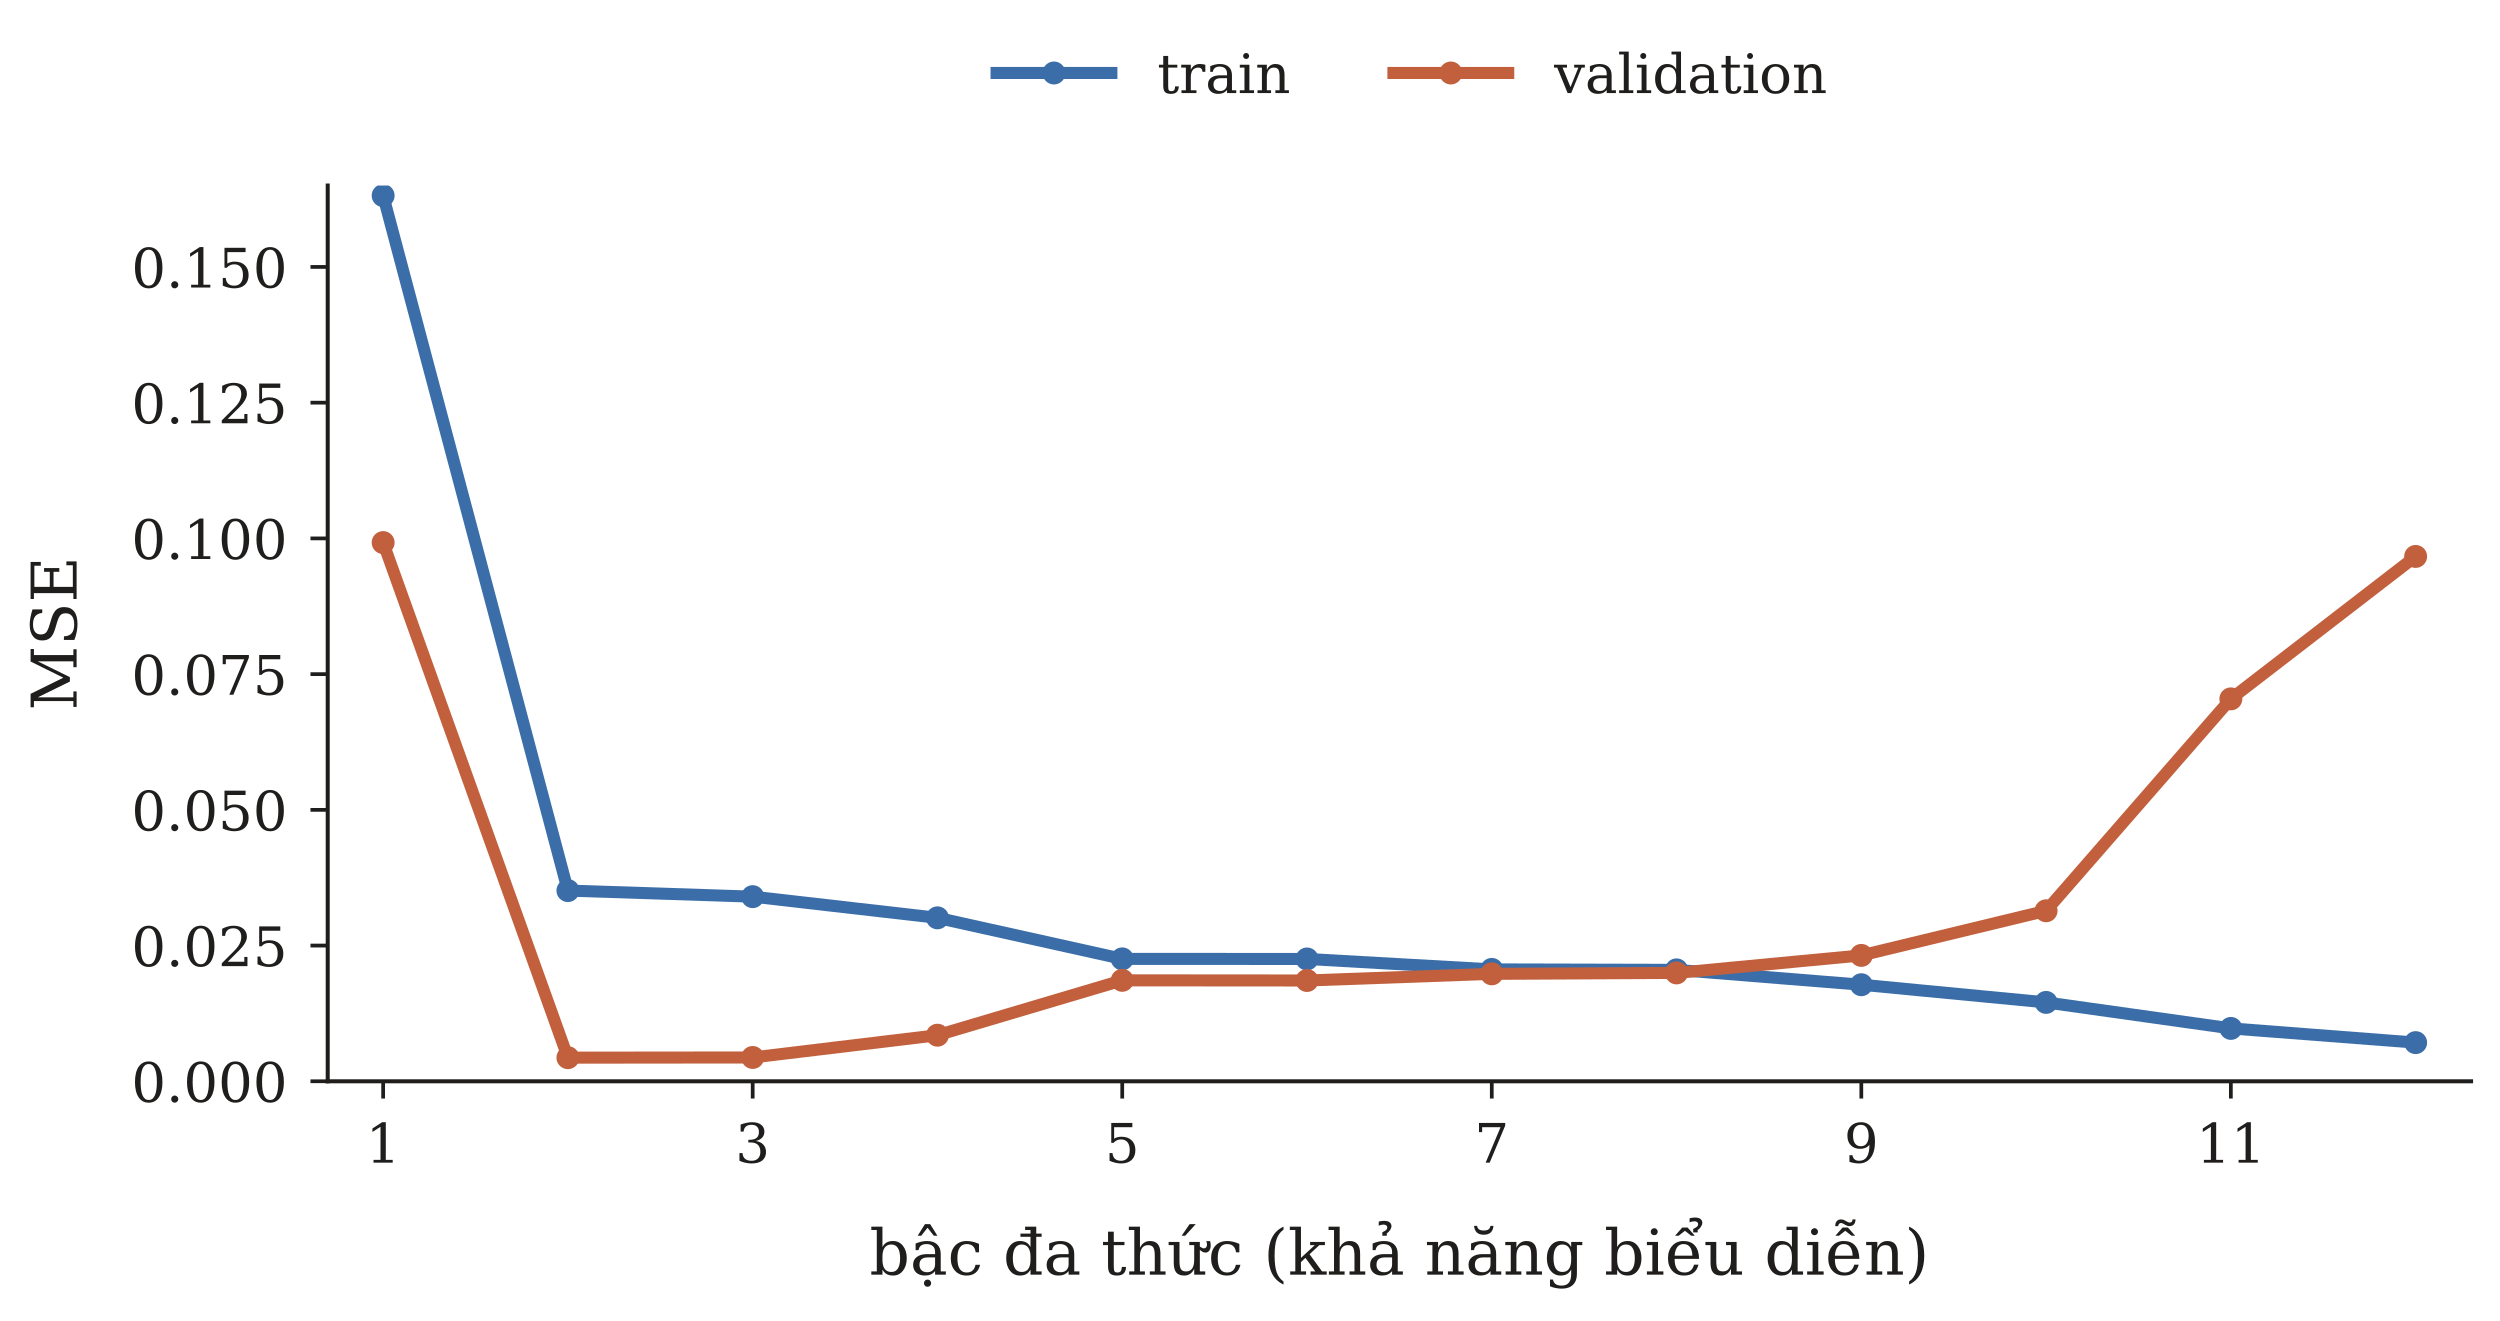
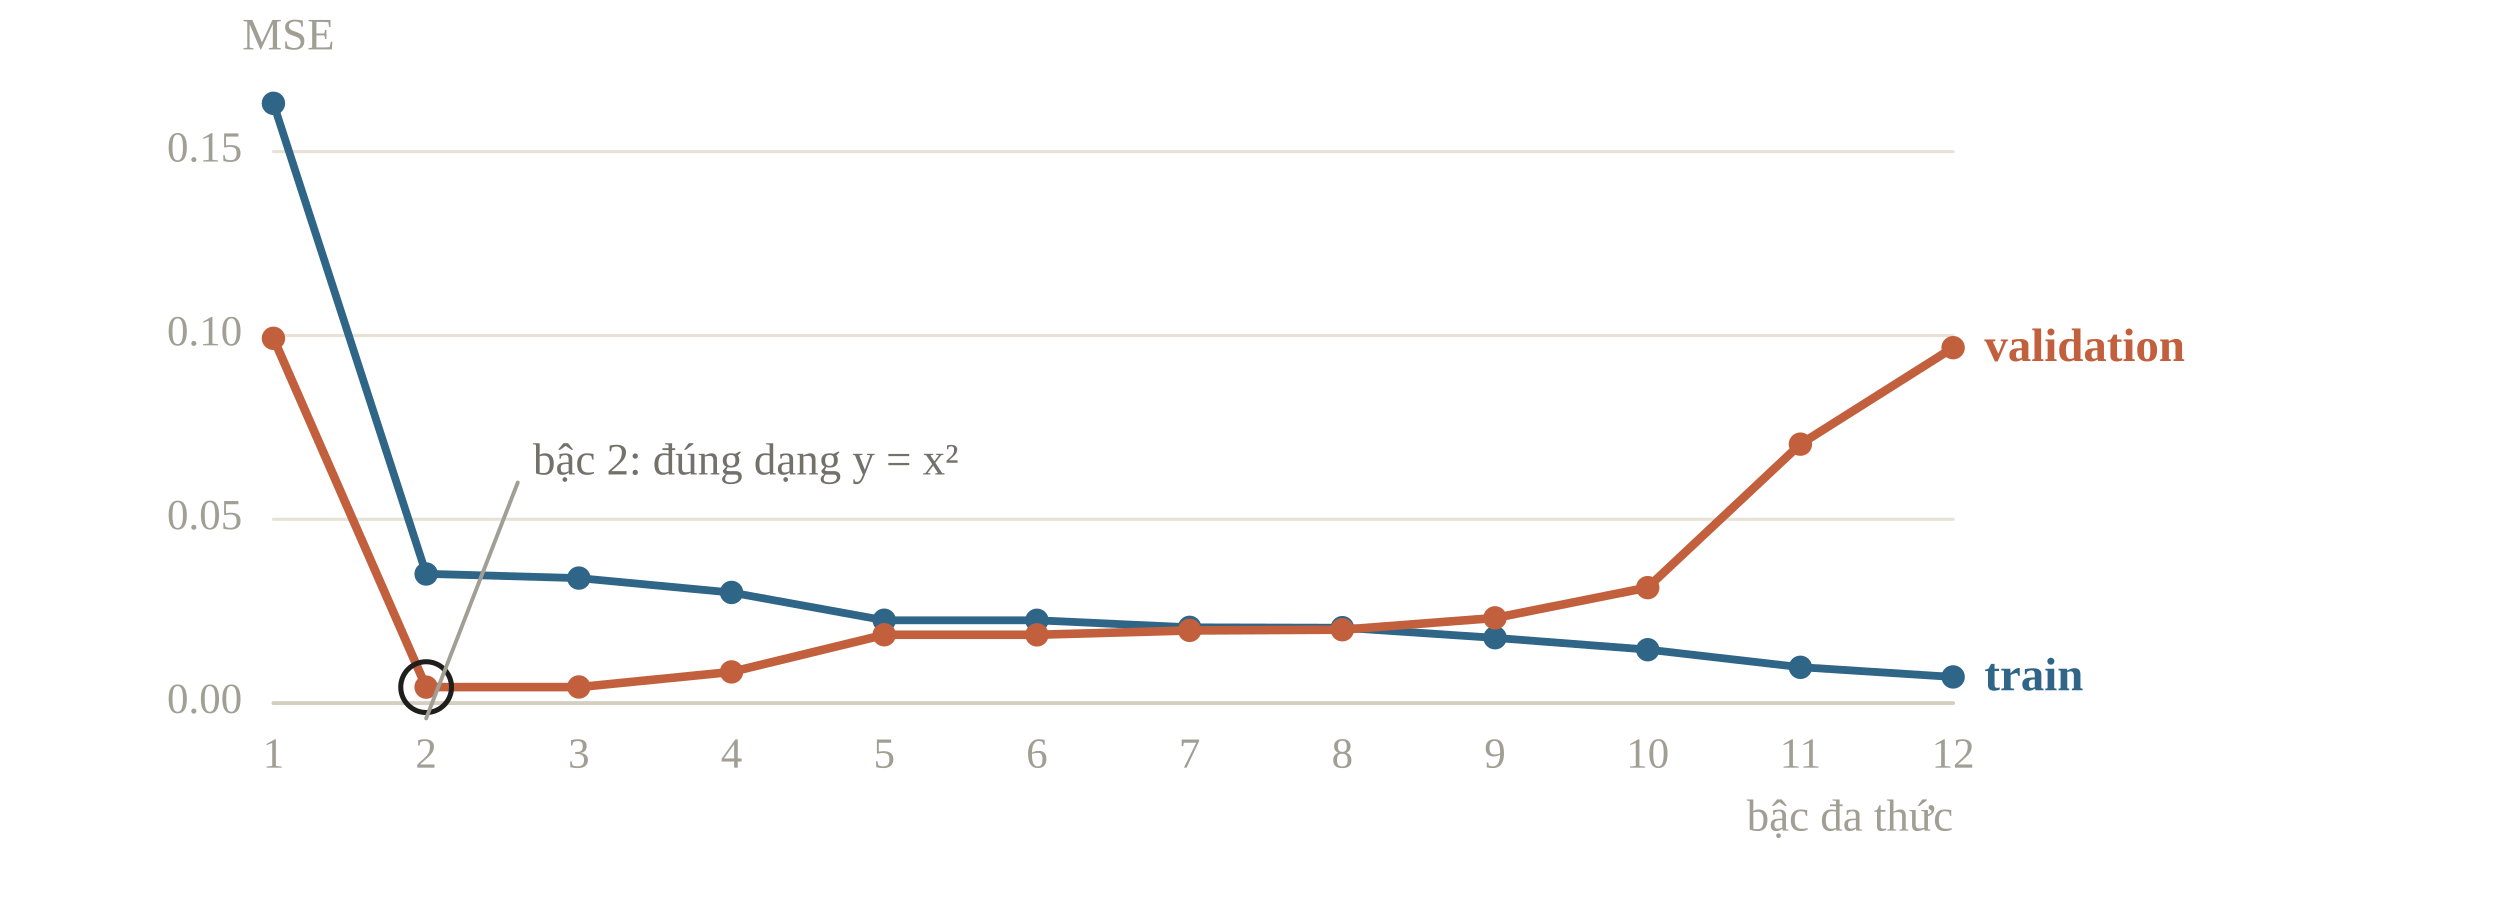
- <svg xmlns="http://www.w3.org/2000/svg" xmlns:xlink="http://www.w3.org/1999/xlink" style="font-family:var(--serif,Lora,Georgia,serif);color:var(--text,#1f1e1c)" width="435.458pt" height="230.043pt" viewBox="0 0 435.458 230.043" version="1.1">
-   <defs>
-     <style type="text/css">*{stroke-linejoin: round; stroke-linecap: butt}</style>
-   </defs>
-   <g id="figure_1">
-     <g id="patch_1">
-       <path d="M 0 230.043  L 435.458 230.043  L 435.458 0  L 0 0  L 0 230.043  z " style="fill: none" />
-     </g>
-     <g id="axes_1">
-       <g id="patch_2">
-         <path d="M 57.082 188.343  L 430.418 188.343  L 430.418 32.316  L 57.082 32.316  L 57.082 188.343  z " style="fill: none" />
-       </g>
-       <g id="matplotlib.axis_1">
-         <g id="xtick_1">
-           <g id="line2d_1">
-             <defs>
-               <path id="m04e37d9cc8" d="M 0 0  L 0 3  " style="stroke: currentColor; stroke-width: 0.65" />
-             </defs>
-             <g>
-               <use xlink:href="#m04e37d9cc8" x="66.737" y="188.343" style="fill: currentColor; stroke: currentColor; stroke-width: 0.65" />
-             </g>
-           </g>
-           <g id="text_1">
-             <text style="font-size: 9.5px; font-family: 'Lora', 'DejaVu Serif', 'DejaVu Sans'; text-anchor: middle; fill: currentColor" x="66.737" y="202.515" transform="rotate(-0 66.73726 202.5152)">1</text>
-           </g>
-         </g>
-         <g id="xtick_2">
-           <g id="line2d_2">
-             <g>
-               <use xlink:href="#m04e37d9cc8" x="131.105" y="188.343" style="fill: currentColor; stroke: currentColor; stroke-width: 0.65" />
-             </g>
-           </g>
-           <g id="text_2">
-             <text style="font-size: 9.5px; font-family: 'Lora', 'DejaVu Serif', 'DejaVu Sans'; text-anchor: middle; fill: currentColor" x="131.105" y="202.515" transform="rotate(-0 131.1055 202.5152)">3</text>
-           </g>
-         </g>
-         <g id="xtick_3">
-           <g id="line2d_3">
-             <g>
-               <use xlink:href="#m04e37d9cc8" x="195.474" y="188.343" style="fill: currentColor; stroke: currentColor; stroke-width: 0.65" />
-             </g>
-           </g>
-           <g id="text_3">
-             <text style="font-size: 9.5px; font-family: 'Lora', 'DejaVu Serif', 'DejaVu Sans'; text-anchor: middle; fill: currentColor" x="195.474" y="202.515" transform="rotate(-0 195.4737 202.5152)">5</text>
-           </g>
-         </g>
-         <g id="xtick_4">
-           <g id="line2d_4">
-             <g>
-               <use xlink:href="#m04e37d9cc8" x="259.842" y="188.343" style="fill: currentColor; stroke: currentColor; stroke-width: 0.65" />
-             </g>
-           </g>
-           <g id="text_4">
-             <text style="font-size: 9.5px; font-family: 'Lora', 'DejaVu Serif', 'DejaVu Sans'; text-anchor: middle; fill: currentColor" x="259.842" y="202.515" transform="rotate(-0 259.8419 202.5152)">7</text>
-           </g>
-         </g>
-         <g id="xtick_5">
-           <g id="line2d_5">
-             <g>
-               <use xlink:href="#m04e37d9cc8" x="324.21" y="188.343" style="fill: currentColor; stroke: currentColor; stroke-width: 0.65" />
-             </g>
-           </g>
-           <g id="text_5">
-             <text style="font-size: 9.5px; font-family: 'Lora', 'DejaVu Serif', 'DejaVu Sans'; text-anchor: middle; fill: currentColor" x="324.21" y="202.515" transform="rotate(-0 324.2102 202.5152)">9</text>
-           </g>
-         </g>
-         <g id="xtick_6">
-           <g id="line2d_6">
-             <g>
-               <use xlink:href="#m04e37d9cc8" x="388.578" y="188.343" style="fill: currentColor; stroke: currentColor; stroke-width: 0.65" />
-             </g>
-           </g>
-           <g id="text_6">
-             <text style="font-size: 9.5px; font-family: 'Lora', 'DejaVu Serif', 'DejaVu Sans'; text-anchor: middle; fill: currentColor" x="388.578" y="202.515" transform="rotate(-0 388.5784 202.5152)">11</text>
-           </g>
-         </g>
-         <g id="text_7">
-           <text style="font-size: 11px; font-family: 'Lora', 'DejaVu Serif', 'DejaVu Sans'; text-anchor: middle; fill: currentColor" x="243.75" y="222.023" transform="rotate(-0 243.7499 222.023)">bậc đa thức (khả năng biểu diễn)</text>
-         </g>
-       </g>
-       <g id="matplotlib.axis_2">
-         <g id="ytick_1">
-           <g id="line2d_7">
-             <defs>
-               <path id="m9fce3a8e10" d="M 0 0  L -3 0  " style="stroke: currentColor; stroke-width: 0.65" />
-             </defs>
-             <g>
-               <use xlink:href="#m9fce3a8e10" x="57.082" y="188.343" style="fill: currentColor; stroke: currentColor; stroke-width: 0.65" />
-             </g>
-           </g>
-           <g id="text_8">
-             <text style="font-size: 9.5px; font-family: 'Lora', 'DejaVu Serif', 'DejaVu Sans'; text-anchor: end; fill: currentColor" x="50.082" y="191.929" transform="rotate(-0 50.08203 191.9289)">0.000</text>
-           </g>
-         </g>
-         <g id="ytick_2">
-           <g id="line2d_8">
-             <g>
-               <use xlink:href="#m9fce3a8e10" x="57.082" y="164.702" style="fill: currentColor; stroke: currentColor; stroke-width: 0.65" />
-             </g>
-           </g>
-           <g id="text_9">
-             <text style="font-size: 9.5px; font-family: 'Lora', 'DejaVu Serif', 'DejaVu Sans'; text-anchor: end; fill: currentColor" x="50.082" y="168.289" transform="rotate(-0 50.08203 168.2885)">0.025</text>
-           </g>
-         </g>
-         <g id="ytick_3">
-           <g id="line2d_9">
-             <g>
-               <use xlink:href="#m9fce3a8e10" x="57.082" y="141.062" style="fill: currentColor; stroke: currentColor; stroke-width: 0.65" />
-             </g>
-           </g>
-           <g id="text_10">
-             <text style="font-size: 9.5px; font-family: 'Lora', 'DejaVu Serif', 'DejaVu Sans'; text-anchor: end; fill: currentColor" x="50.082" y="144.648" transform="rotate(-0 50.08203 144.6481)">0.050</text>
-           </g>
-         </g>
-         <g id="ytick_4">
-           <g id="line2d_10">
-             <g>
-               <use xlink:href="#m9fce3a8e10" x="57.082" y="117.421" style="fill: currentColor; stroke: currentColor; stroke-width: 0.65" />
-             </g>
-           </g>
-           <g id="text_11">
-             <text style="font-size: 9.5px; font-family: 'Lora', 'DejaVu Serif', 'DejaVu Sans'; text-anchor: end; fill: currentColor" x="50.082" y="121.008" transform="rotate(-0 50.08203 121.0076)">0.075</text>
-           </g>
-         </g>
-         <g id="ytick_5">
-           <g id="line2d_11">
-             <g>
-               <use xlink:href="#m9fce3a8e10" x="57.082" y="93.781" style="fill: currentColor; stroke: currentColor; stroke-width: 0.65" />
-             </g>
-           </g>
-           <g id="text_12">
-             <text style="font-size: 9.5px; font-family: 'Lora', 'DejaVu Serif', 'DejaVu Sans'; text-anchor: end; fill: currentColor" x="50.082" y="97.367" transform="rotate(-0 50.08203 97.36719)">0.100</text>
-           </g>
-         </g>
-         <g id="ytick_6">
-           <g id="line2d_12">
-             <g>
-               <use xlink:href="#m9fce3a8e10" x="57.082" y="70.141" style="fill: currentColor; stroke: currentColor; stroke-width: 0.65" />
-             </g>
-           </g>
-           <g id="text_13">
-             <text style="font-size: 9.5px; font-family: 'Lora', 'DejaVu Serif', 'DejaVu Sans'; text-anchor: end; fill: currentColor" x="50.082" y="73.727" transform="rotate(-0 50.08203 73.72676)">0.125</text>
-           </g>
-         </g>
-         <g id="ytick_7">
-           <g id="line2d_13">
-             <g>
-               <use xlink:href="#m9fce3a8e10" x="57.082" y="46.5" style="fill: currentColor; stroke: currentColor; stroke-width: 0.65" />
-             </g>
-           </g>
-           <g id="text_14">
-             <text style="font-size: 9.5px; font-family: 'Lora', 'DejaVu Serif', 'DejaVu Sans'; text-anchor: end; fill: currentColor" x="50.082" y="50.086" transform="rotate(-0 50.08203 50.08632)">0.150</text>
-           </g>
-         </g>
-         <g id="text_15">
-           <text style="font-size: 11px; font-family: 'Lora', 'DejaVu Serif', 'DejaVu Sans'; text-anchor: middle; fill: currentColor" x="13.345" y="110.329" transform="rotate(-90 13.345 110.3292)">MSE</text>
-         </g>
-       </g>
-       <g id="line2d_14">
-         <path d="M 66.737 34.07  L 98.921 155.125  L 131.105 156.181  L 163.29 159.873  L 195.474 167.02  L 227.658 167.036  L 259.842 168.852  L 292.026 168.934  L 324.21 171.522  L 356.394 174.603  L 388.578 179.132  L 420.763 181.606  " clip-path="url(#p0d58b64131)" style="fill: none; stroke: var(--t-n, #3b6ea8); stroke-width: 2.1; stroke-linecap: square" />
-         <defs>
-           <path id="m2eb7aacc1c" d="M 0 1.5  C 0.398 1.5 0.779 1.342 1.061 1.061  C 1.342 0.779 1.5 0.398 1.5 0  C 1.5 -0.398 1.342 -0.779 1.061 -1.061  C 0.779 -1.342 0.398 -1.5 0 -1.5  C -0.398 -1.5 -0.779 -1.342 -1.061 -1.061  C -1.342 -0.779 -1.5 -0.398 -1.5 0  C -1.5 0.398 -1.342 0.779 -1.061 1.061  C -0.779 1.342 -0.398 1.5 0 1.5  z " style="stroke: var(--t-n, #3b6ea8)" />
-         </defs>
-         <g clip-path="url(#p0d58b64131)">
-           <use xlink:href="#m2eb7aacc1c" x="66.737" y="34.07" style="fill: var(--t-n, #3b6ea8); stroke: var(--t-n, #3b6ea8)" />
-           <use xlink:href="#m2eb7aacc1c" x="98.921" y="155.125" style="fill: var(--t-n, #3b6ea8); stroke: var(--t-n, #3b6ea8)" />
-           <use xlink:href="#m2eb7aacc1c" x="131.105" y="156.181" style="fill: var(--t-n, #3b6ea8); stroke: var(--t-n, #3b6ea8)" />
-           <use xlink:href="#m2eb7aacc1c" x="163.29" y="159.873" style="fill: var(--t-n, #3b6ea8); stroke: var(--t-n, #3b6ea8)" />
-           <use xlink:href="#m2eb7aacc1c" x="195.474" y="167.02" style="fill: var(--t-n, #3b6ea8); stroke: var(--t-n, #3b6ea8)" />
-           <use xlink:href="#m2eb7aacc1c" x="227.658" y="167.036" style="fill: var(--t-n, #3b6ea8); stroke: var(--t-n, #3b6ea8)" />
-           <use xlink:href="#m2eb7aacc1c" x="259.842" y="168.852" style="fill: var(--t-n, #3b6ea8); stroke: var(--t-n, #3b6ea8)" />
-           <use xlink:href="#m2eb7aacc1c" x="292.026" y="168.934" style="fill: var(--t-n, #3b6ea8); stroke: var(--t-n, #3b6ea8)" />
-           <use xlink:href="#m2eb7aacc1c" x="324.21" y="171.522" style="fill: var(--t-n, #3b6ea8); stroke: var(--t-n, #3b6ea8)" />
-           <use xlink:href="#m2eb7aacc1c" x="356.394" y="174.603" style="fill: var(--t-n, #3b6ea8); stroke: var(--t-n, #3b6ea8)" />
-           <use xlink:href="#m2eb7aacc1c" x="388.578" y="179.132" style="fill: var(--t-n, #3b6ea8); stroke: var(--t-n, #3b6ea8)" />
-           <use xlink:href="#m2eb7aacc1c" x="420.763" y="181.606" style="fill: var(--t-n, #3b6ea8); stroke: var(--t-n, #3b6ea8)" />
-         </g>
-       </g>
-       <g id="line2d_15">
-         <path d="M 66.737 94.509  L 98.921 184.228  L 131.105 184.192  L 163.29 180.314  L 195.474 170.758  L 227.658 170.785  L 259.842 169.627  L 292.026 169.466  L 324.21 166.415  L 356.394 158.641  L 388.578 121.733  L 420.763 96.922  " clip-path="url(#p0d58b64131)" style="fill: none; stroke: var(--accent, #c2603e); stroke-width: 2.1; stroke-linecap: square" />
-         <defs>
-           <path id="m6d78653e43" d="M 0 1.5  C 0.398 1.5 0.779 1.342 1.061 1.061  C 1.342 0.779 1.5 0.398 1.5 0  C 1.5 -0.398 1.342 -0.779 1.061 -1.061  C 0.779 -1.342 0.398 -1.5 0 -1.5  C -0.398 -1.5 -0.779 -1.342 -1.061 -1.061  C -1.342 -0.779 -1.5 -0.398 -1.5 0  C -1.5 0.398 -1.342 0.779 -1.061 1.061  C -0.779 1.342 -0.398 1.5 0 1.5  z " style="stroke: var(--accent, #c2603e)" />
-         </defs>
-         <g clip-path="url(#p0d58b64131)">
-           <use xlink:href="#m6d78653e43" x="66.737" y="94.509" style="fill: var(--accent, #c2603e); stroke: var(--accent, #c2603e)" />
-           <use xlink:href="#m6d78653e43" x="98.921" y="184.228" style="fill: var(--accent, #c2603e); stroke: var(--accent, #c2603e)" />
-           <use xlink:href="#m6d78653e43" x="131.105" y="184.192" style="fill: var(--accent, #c2603e); stroke: var(--accent, #c2603e)" />
-           <use xlink:href="#m6d78653e43" x="163.29" y="180.314" style="fill: var(--accent, #c2603e); stroke: var(--accent, #c2603e)" />
-           <use xlink:href="#m6d78653e43" x="195.474" y="170.758" style="fill: var(--accent, #c2603e); stroke: var(--accent, #c2603e)" />
-           <use xlink:href="#m6d78653e43" x="227.658" y="170.785" style="fill: var(--accent, #c2603e); stroke: var(--accent, #c2603e)" />
-           <use xlink:href="#m6d78653e43" x="259.842" y="169.627" style="fill: var(--accent, #c2603e); stroke: var(--accent, #c2603e)" />
-           <use xlink:href="#m6d78653e43" x="292.026" y="169.466" style="fill: var(--accent, #c2603e); stroke: var(--accent, #c2603e)" />
-           <use xlink:href="#m6d78653e43" x="324.21" y="166.415" style="fill: var(--accent, #c2603e); stroke: var(--accent, #c2603e)" />
-           <use xlink:href="#m6d78653e43" x="356.394" y="158.641" style="fill: var(--accent, #c2603e); stroke: var(--accent, #c2603e)" />
-           <use xlink:href="#m6d78653e43" x="388.578" y="121.733" style="fill: var(--accent, #c2603e); stroke: var(--accent, #c2603e)" />
-           <use xlink:href="#m6d78653e43" x="420.763" y="96.922" style="fill: var(--accent, #c2603e); stroke: var(--accent, #c2603e)" />
-         </g>
-       </g>
-       <g id="patch_3">
-         <path d="M 57.082 188.343  L 57.082 32.316  " style="fill: none; stroke: currentColor; stroke-width: 0.7; stroke-linejoin: miter; stroke-linecap: square" />
-       </g>
-       <g id="patch_4">
-         <path d="M 57.082 188.343  L 430.418 188.343  " style="fill: none; stroke: currentColor; stroke-width: 0.7; stroke-linejoin: miter; stroke-linecap: square" />
-       </g>
-       <g id="legend_1">
-         <g id="line2d_16">
-           <path d="M 173.584 12.713  L 183.584 12.713  L 193.584 12.713  " style="fill: none; stroke: var(--t-n, #3b6ea8); stroke-width: 2.1; stroke-linecap: square" />
-           <g>
-             <use xlink:href="#m2eb7aacc1c" x="183.584" y="12.713" style="fill: var(--t-n, #3b6ea8); stroke: var(--t-n, #3b6ea8)" />
-           </g>
-         </g>
-         <g id="text_16">
-           <text style="font-size: 9.5px; font-family: 'Lora', 'DejaVu Serif', 'DejaVu Sans'; text-anchor: start; fill: currentColor" x="201.584" y="16.212" transform="rotate(-0 201.5842 16.2125)">train</text>
-         </g>
-         <g id="line2d_17">
-           <path d="M 242.711 12.713  L 252.711 12.713  L 262.711 12.713  " style="fill: none; stroke: var(--accent, #c2603e); stroke-width: 2.1; stroke-linecap: square" />
-           <g>
-             <use xlink:href="#m6d78653e43" x="252.711" y="12.713" style="fill: var(--accent, #c2603e); stroke: var(--accent, #c2603e)" />
-           </g>
-         </g>
-         <g id="text_17">
-           <text style="font-size: 9.5px; font-family: 'Lora', 'DejaVu Serif', 'DejaVu Sans'; text-anchor: start; fill: currentColor" x="270.711" y="16.212" transform="rotate(-0 270.7113 16.2125)">validation</text>
-         </g>
-       </g>
-     </g>
-   </g>
-   <defs>
-     <clipPath id="p0d58b64131">
-       <rect x="57.082" y="32.316" width="373.336" height="156.027" />
-     </clipPath>
-   </defs>
+ <svg xmlns="http://www.w3.org/2000/svg" viewBox="0 0 640 230" width="640" role="img" aria-label="Bậc càng cao train MSE càng giảm; validation thấp nhất ở bậc 2–3." style="font-family:var(--serif, Lora, Georgia, serif);color:var(--text, #1f1e1c)">
+   <path d="M 70,180 L 500,180" fill="none" stroke="var(--line, #e6e2d6)" stroke-width="0.8" stroke-linecap="round" />
+   <path d="M 70,132.941 L 500,132.941" fill="none" stroke="var(--line, #e6e2d6)" stroke-width="0.8" stroke-linecap="round" />
+   <path d="M 70,85.882 L 500,85.882" fill="none" stroke="var(--line, #e6e2d6)" stroke-width="0.8" stroke-linecap="round" />
+   <path d="M 70,38.824 L 500,38.824" fill="none" stroke="var(--line, #e6e2d6)" stroke-width="0.8" stroke-linecap="round" />
+   <path d="M 70,180 L 500,180" fill="none" stroke="var(--line-strong, #d3cebf)" stroke-width="1" stroke-linecap="round" />
+   <text x="62" y="180" fill="var(--faint, #a19e94)" text-anchor="end" dominant-baseline="middle" font-family="var(--sans, Inter, &quot;Segoe UI&quot;, sans-serif)" font-size="11" font-weight="400">0.00</text>
+   <text x="62" y="132.941" fill="var(--faint, #a19e94)" text-anchor="end" dominant-baseline="middle" font-family="var(--sans, Inter, &quot;Segoe UI&quot;, sans-serif)" font-size="11" font-weight="400">0.05</text>
+   <text x="62" y="85.882" fill="var(--faint, #a19e94)" text-anchor="end" dominant-baseline="middle" font-family="var(--sans, Inter, &quot;Segoe UI&quot;, sans-serif)" font-size="11" font-weight="400">0.10</text>
+   <text x="62" y="38.824" fill="var(--faint, #a19e94)" text-anchor="end" dominant-baseline="middle" font-family="var(--sans, Inter, &quot;Segoe UI&quot;, sans-serif)" font-size="11" font-weight="400">0.15</text>
+   <text x="70" y="194" fill="var(--faint, #a19e94)" text-anchor="middle" dominant-baseline="middle" font-family="var(--sans, Inter, &quot;Segoe UI&quot;, sans-serif)" font-size="11" font-weight="400">1</text>
+   <text x="109.091" y="194" fill="var(--faint, #a19e94)" text-anchor="middle" dominant-baseline="middle" font-family="var(--sans, Inter, &quot;Segoe UI&quot;, sans-serif)" font-size="11" font-weight="400">2</text>
+   <text x="148.182" y="194" fill="var(--faint, #a19e94)" text-anchor="middle" dominant-baseline="middle" font-family="var(--sans, Inter, &quot;Segoe UI&quot;, sans-serif)" font-size="11" font-weight="400">3</text>
+   <text x="187.273" y="194" fill="var(--faint, #a19e94)" text-anchor="middle" dominant-baseline="middle" font-family="var(--sans, Inter, &quot;Segoe UI&quot;, sans-serif)" font-size="11" font-weight="400">4</text>
+   <text x="226.364" y="194" fill="var(--faint, #a19e94)" text-anchor="middle" dominant-baseline="middle" font-family="var(--sans, Inter, &quot;Segoe UI&quot;, sans-serif)" font-size="11" font-weight="400">5</text>
+   <text x="265.455" y="194" fill="var(--faint, #a19e94)" text-anchor="middle" dominant-baseline="middle" font-family="var(--sans, Inter, &quot;Segoe UI&quot;, sans-serif)" font-size="11" font-weight="400">6</text>
+   <text x="304.545" y="194" fill="var(--faint, #a19e94)" text-anchor="middle" dominant-baseline="middle" font-family="var(--sans, Inter, &quot;Segoe UI&quot;, sans-serif)" font-size="11" font-weight="400">7</text>
+   <text x="343.636" y="194" fill="var(--faint, #a19e94)" text-anchor="middle" dominant-baseline="middle" font-family="var(--sans, Inter, &quot;Segoe UI&quot;, sans-serif)" font-size="11" font-weight="400">8</text>
+   <text x="382.727" y="194" fill="var(--faint, #a19e94)" text-anchor="middle" dominant-baseline="middle" font-family="var(--sans, Inter, &quot;Segoe UI&quot;, sans-serif)" font-size="11" font-weight="400">9</text>
+   <text x="421.818" y="194" fill="var(--faint, #a19e94)" text-anchor="middle" dominant-baseline="middle" font-family="var(--sans, Inter, &quot;Segoe UI&quot;, sans-serif)" font-size="11" font-weight="400">10</text>
+   <text x="460.909" y="194" fill="var(--faint, #a19e94)" text-anchor="middle" dominant-baseline="middle" font-family="var(--sans, Inter, &quot;Segoe UI&quot;, sans-serif)" font-size="11" font-weight="400">11</text>
+   <text x="500" y="194" fill="var(--faint, #a19e94)" text-anchor="middle" dominant-baseline="middle" font-family="var(--sans, Inter, &quot;Segoe UI&quot;, sans-serif)" font-size="11" font-weight="400">12</text>
+   <text x="500" y="210" fill="var(--faint, #a19e94)" text-anchor="end" dominant-baseline="middle" font-family="var(--sans, Inter, &quot;Segoe UI&quot;, sans-serif)" font-size="11.5" font-weight="400">bậc đa thức</text>
+   <path d="M 70.0,26.5 L 109.1,146.9 L 148.2,148.0 L 187.3,151.7 L 226.4,158.8 L 265.5,158.8 L 304.5,160.6 L 343.6,160.7 L 382.7,163.3 L 421.8,166.3 L 460.9,170.8 L 500.0,173.3" fill="none" stroke="var(--t-n, #2f6587)" stroke-width="2" opacity="1" stroke-linecap="round" stroke-linejoin="round" />
+   <circle cx="70" cy="26.452" r="3" fill="var(--t-n, #2f6587)" fill-opacity="1" stroke="var(--t-n, #2f6587)" stroke-width="0" />
+   <circle cx="109.091" cy="146.938" r="3" fill="var(--t-n, #2f6587)" fill-opacity="1" stroke="var(--t-n, #2f6587)" stroke-width="0" />
+   <circle cx="148.182" cy="147.989" r="3" fill="var(--t-n, #2f6587)" fill-opacity="1" stroke="var(--t-n, #2f6587)" stroke-width="0" />
+   <circle cx="187.273" cy="151.664" r="3" fill="var(--t-n, #2f6587)" fill-opacity="1" stroke="var(--t-n, #2f6587)" stroke-width="0" />
+   <circle cx="226.364" cy="158.778" r="3" fill="var(--t-n, #2f6587)" fill-opacity="1" stroke="var(--t-n, #2f6587)" stroke-width="0" />
+   <circle cx="265.455" cy="158.793" r="3" fill="var(--t-n, #2f6587)" fill-opacity="1" stroke="var(--t-n, #2f6587)" stroke-width="0" />
+   <circle cx="304.545" cy="160.601" r="3" fill="var(--t-n, #2f6587)" fill-opacity="1" stroke="var(--t-n, #2f6587)" stroke-width="0" />
+   <circle cx="343.636" cy="160.682" r="3" fill="var(--t-n, #2f6587)" fill-opacity="1" stroke="var(--t-n, #2f6587)" stroke-width="0" />
+   <circle cx="382.727" cy="163.259" r="3" fill="var(--t-n, #2f6587)" fill-opacity="1" stroke="var(--t-n, #2f6587)" stroke-width="0" />
+   <circle cx="421.818" cy="166.325" r="3" fill="var(--t-n, #2f6587)" fill-opacity="1" stroke="var(--t-n, #2f6587)" stroke-width="0" />
+   <circle cx="460.909" cy="170.833" r="3" fill="var(--t-n, #2f6587)" fill-opacity="1" stroke="var(--t-n, #2f6587)" stroke-width="0" />
+   <circle cx="500" cy="173.295" r="3" fill="var(--t-n, #2f6587)" fill-opacity="1" stroke="var(--t-n, #2f6587)" stroke-width="0" />
+   <path d="M 70.0,86.6 L 109.1,175.9 L 148.2,175.9 L 187.3,172.0 L 226.4,162.5 L 265.5,162.5 L 304.5,161.4 L 343.6,161.2 L 382.7,158.2 L 421.8,150.4 L 460.9,113.7 L 500.0,89.0" fill="none" stroke="var(--accent, #c2603e)" stroke-width="2.2" opacity="1" stroke-linecap="round" stroke-linejoin="round" />
+   <circle cx="70" cy="86.608" r="3" fill="var(--accent, #c2603e)" fill-opacity="1" stroke="var(--accent, #c2603e)" stroke-width="0" />
+   <circle cx="109.091" cy="175.905" r="3" fill="var(--accent, #c2603e)" fill-opacity="1" stroke="var(--accent, #c2603e)" stroke-width="0" />
+   <circle cx="148.182" cy="175.868" r="3" fill="var(--accent, #c2603e)" fill-opacity="1" stroke="var(--accent, #c2603e)" stroke-width="0" />
+   <circle cx="187.273" cy="172.009" r="3" fill="var(--accent, #c2603e)" fill-opacity="1" stroke="var(--accent, #c2603e)" stroke-width="0" />
+   <circle cx="226.364" cy="162.498" r="3" fill="var(--accent, #c2603e)" fill-opacity="1" stroke="var(--accent, #c2603e)" stroke-width="0" />
+   <circle cx="265.455" cy="162.525" r="3" fill="var(--accent, #c2603e)" fill-opacity="1" stroke="var(--accent, #c2603e)" stroke-width="0" />
+   <circle cx="304.545" cy="161.373" r="3" fill="var(--accent, #c2603e)" fill-opacity="1" stroke="var(--accent, #c2603e)" stroke-width="0" />
+   <circle cx="343.636" cy="161.212" r="3" fill="var(--accent, #c2603e)" fill-opacity="1" stroke="var(--accent, #c2603e)" stroke-width="0" />
+   <circle cx="382.727" cy="158.176" r="3" fill="var(--accent, #c2603e)" fill-opacity="1" stroke="var(--accent, #c2603e)" stroke-width="0" />
+   <circle cx="421.818" cy="150.438" r="3" fill="var(--accent, #c2603e)" fill-opacity="1" stroke="var(--accent, #c2603e)" stroke-width="0" />
+   <circle cx="460.909" cy="113.703" r="3" fill="var(--accent, #c2603e)" fill-opacity="1" stroke="var(--accent, #c2603e)" stroke-width="0" />
+   <circle cx="500" cy="89.008" r="3" fill="var(--accent, #c2603e)" fill-opacity="1" stroke="var(--accent, #c2603e)" stroke-width="0" />
+   <text x="508" y="173.295" fill="var(--t-n, #2f6587)" text-anchor="start" dominant-baseline="middle" font-family="var(--sans, Inter, &quot;Segoe UI&quot;, sans-serif)" font-size="12" font-weight="600">train</text>
+   <text x="508" y="89.008" fill="var(--accent, #c2603e)" text-anchor="start" dominant-baseline="middle" font-family="var(--sans, Inter, &quot;Segoe UI&quot;, sans-serif)" font-size="12" font-weight="600">validation</text>
+   <circle cx="109.091" cy="175.905" r="6.5" fill="none" fill-opacity="1" stroke="currentColor" stroke-width="1.3" />
+   <path d="M 109.091,183.905 L 132.545,123.529" fill="none" stroke="var(--faint, #a19e94)" stroke-width="1" stroke-linecap="round" />
+   <text x="136.455" y="118.824" fill="var(--muted, #73716a)" text-anchor="start" dominant-baseline="middle" font-family="var(--sans, Inter, &quot;Segoe UI&quot;, sans-serif)" font-size="11.5" font-weight="400">bậc 2: đúng dạng y = x²</text>
+   <text x="62" y="10" fill="var(--faint, #a19e94)" text-anchor="start" dominant-baseline="middle" font-family="var(--sans, Inter, &quot;Segoe UI&quot;, sans-serif)" font-size="11.5" font-weight="400">MSE</text>
</svg>
